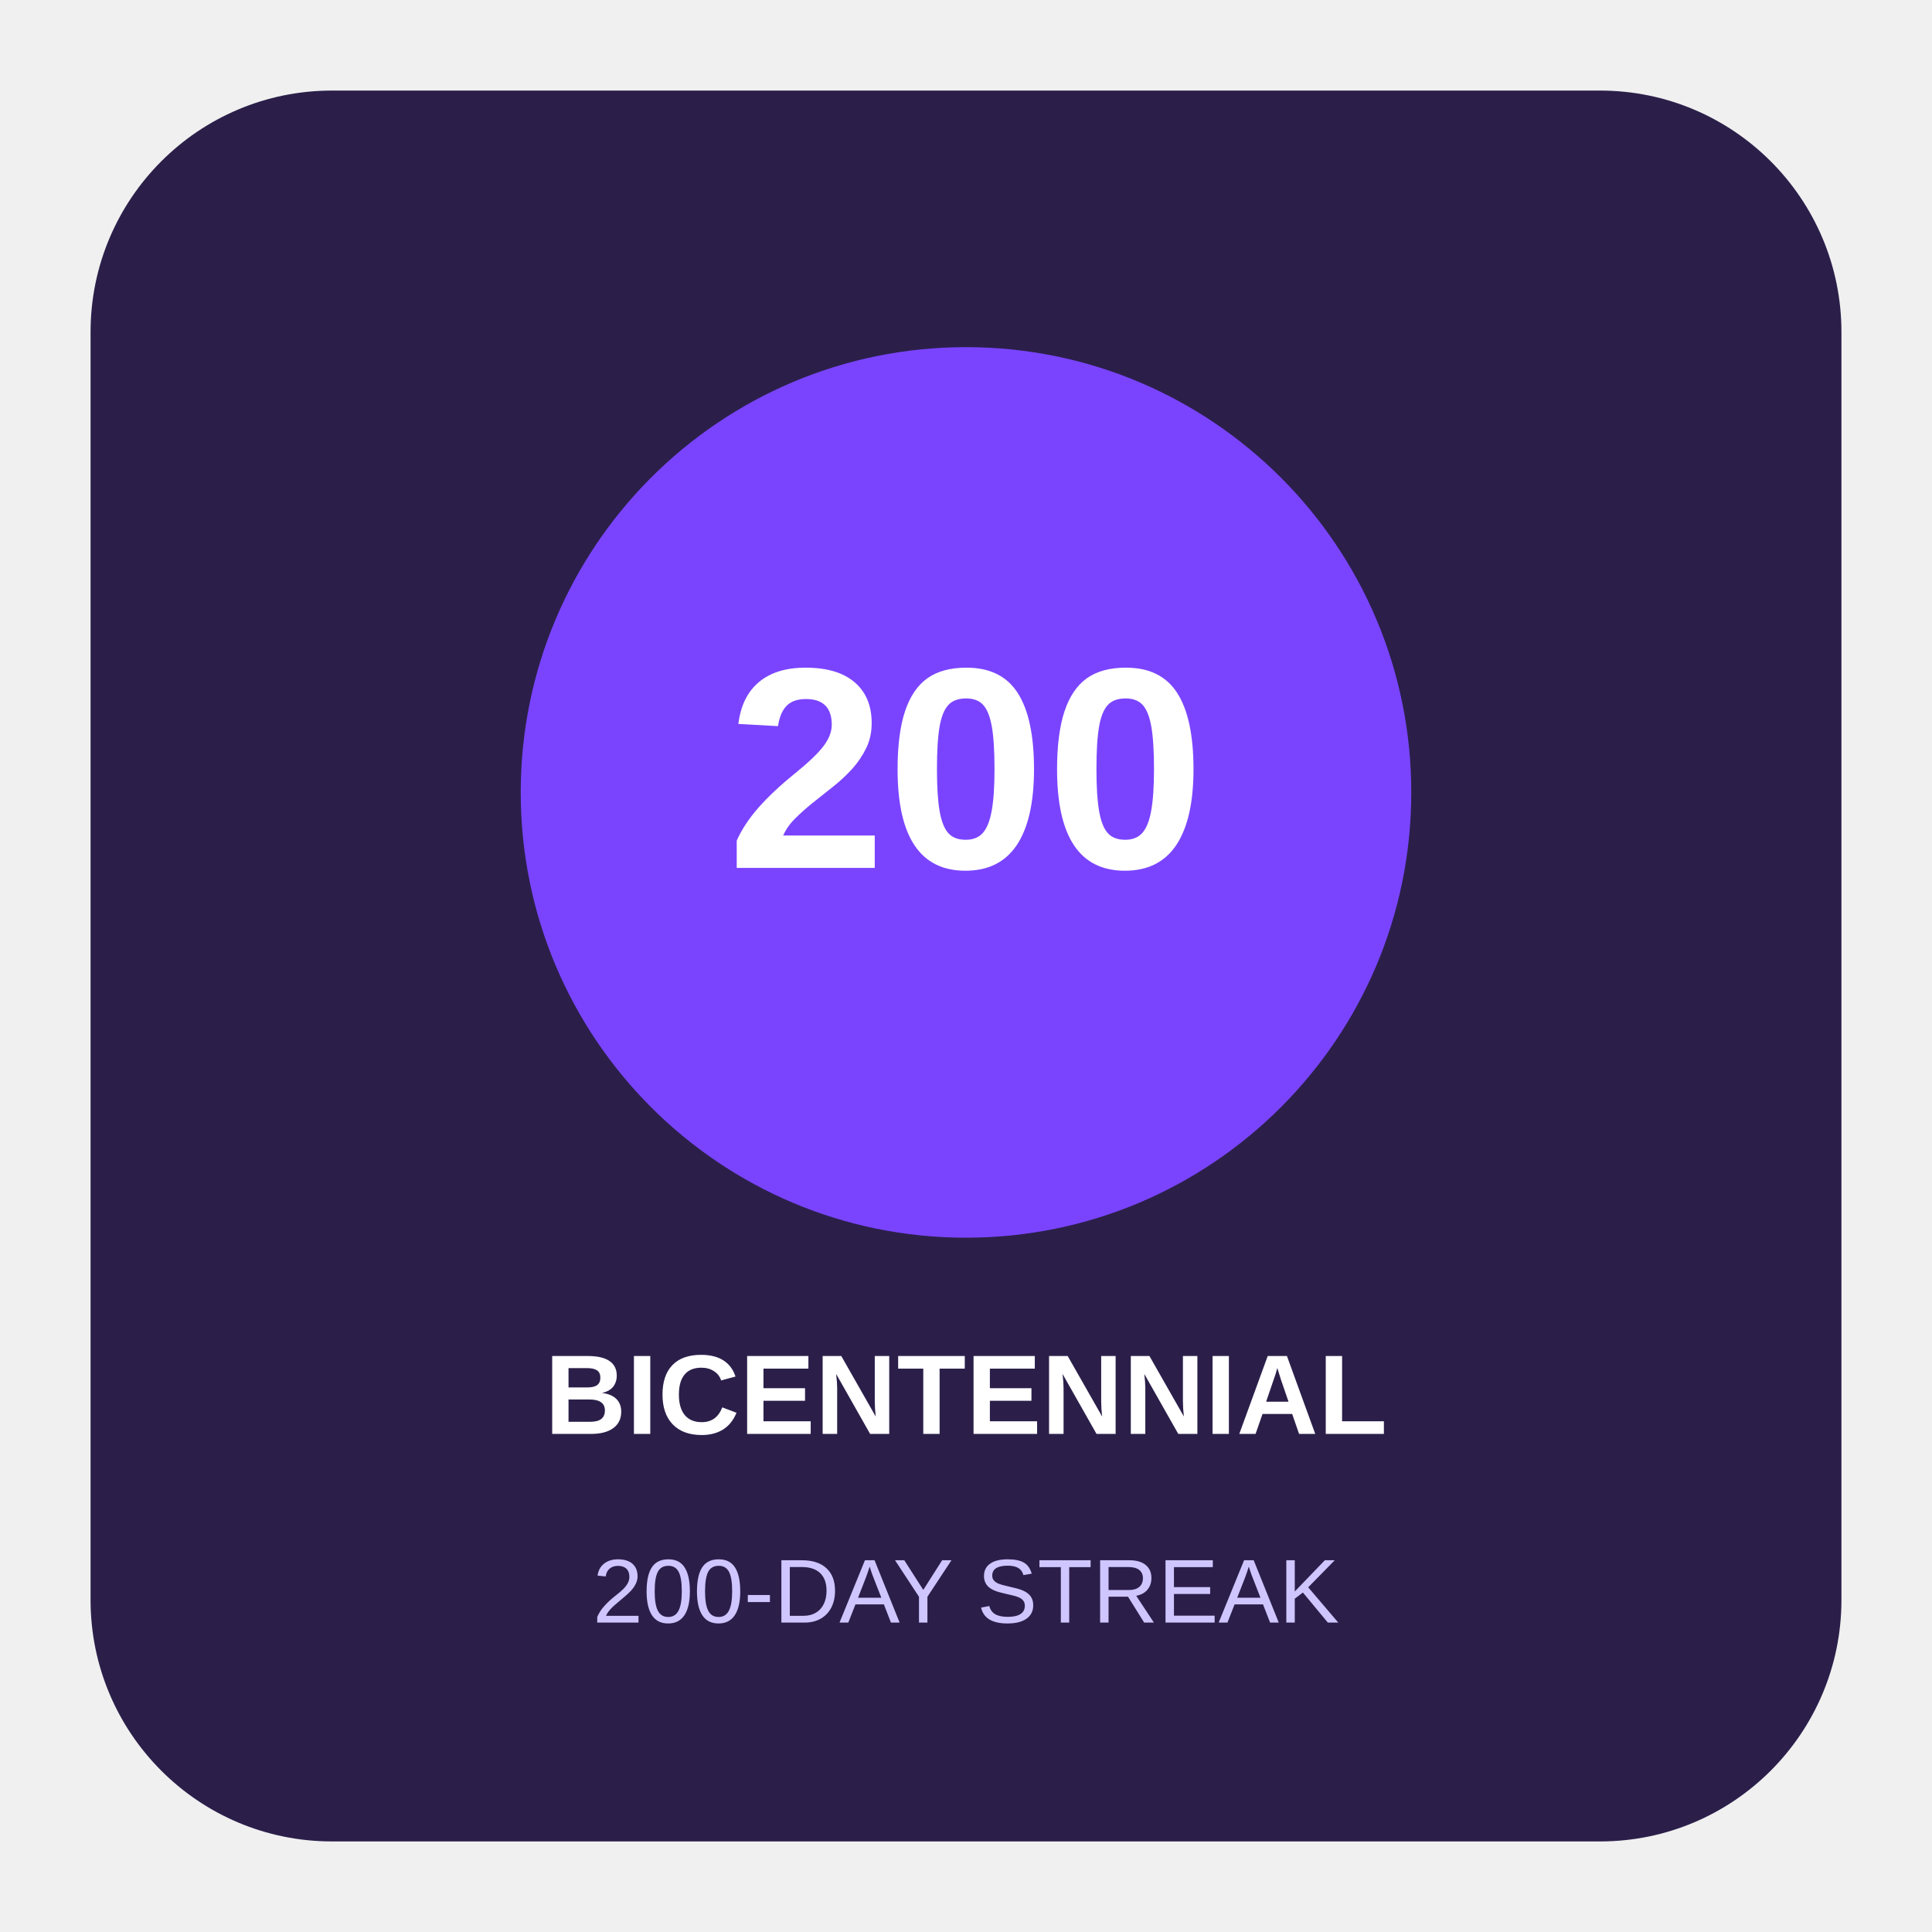
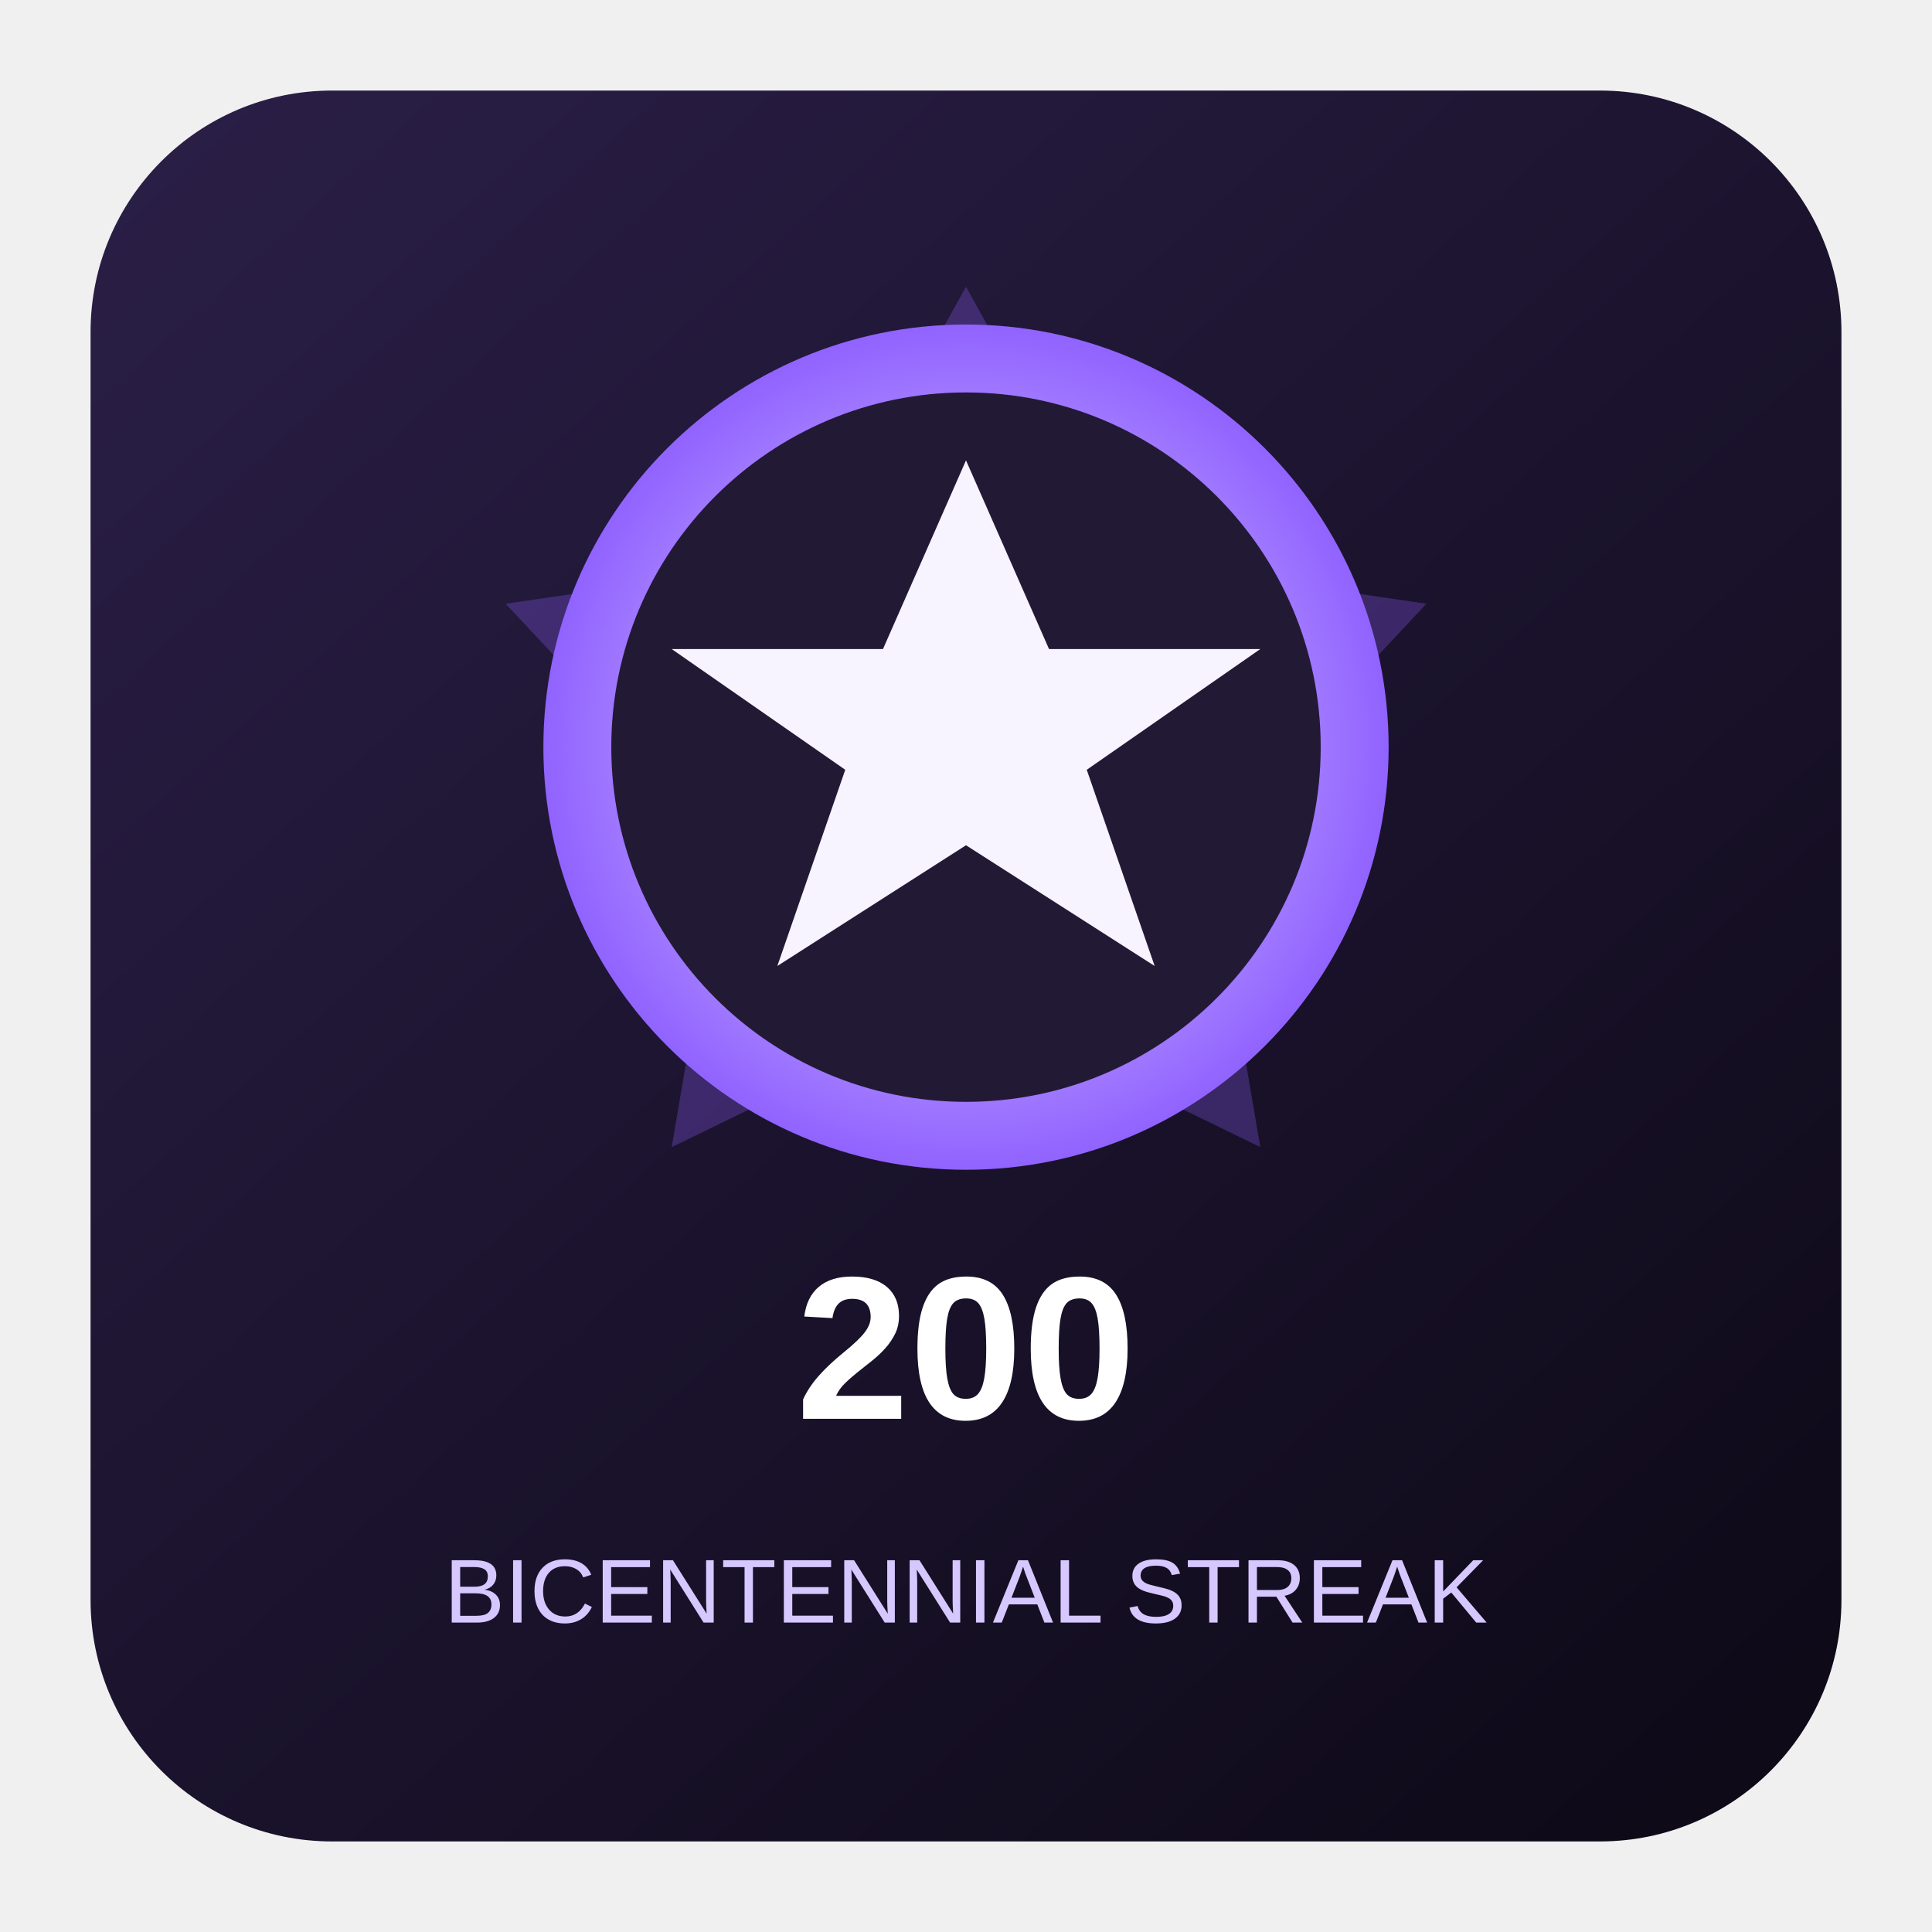
<svg xmlns="http://www.w3.org/2000/svg" width="512" height="512" viewBox="0 0 512 512" fill="none">
  <defs>
-     <linearGradient id="g" x1="60" y1="20" x2="450" y2="492">
-       <stop stop-color="#2B1F4A" />
-       <stop offset="1" stop-color="#0F0B18" />
+     <linearGradient id="bg200" x1="48" y1="26" x2="468" y2="490" gradientUnits="userSpaceOnUse">
+       <stop stop-color="#2A1E46" />
+       <stop offset="1" stop-color="#0D0916" />
    </linearGradient>
+     <radialGradient id="core200" cx="0" cy="0" r="1" gradientUnits="userSpaceOnUse" gradientTransform="translate(256 198) rotate(90) scale(142)">
+       <stop stop-color="#E7DBFF" />
+       <stop offset="1" stop-color="#7A44FF" />
+     </radialGradient>
  </defs>
-   <rect x="24" y="24" width="464" height="464" rx="64" fill="url(#g)" />
-   <circle cx="256" cy="210" r="118" fill="#7A44FF" />
-   <text x="256" y="230" text-anchor="middle" fill="white" font-family="Arial" font-size="76" font-weight="700">200</text>
-   <text x="256" y="380" text-anchor="middle" fill="white" font-family="Arial" font-size="30" font-weight="700">BICENTENNIAL</text>
-   <text x="256" y="430" text-anchor="middle" fill="#CFC6FF" font-family="Arial" font-size="24">200-DAY STREAK</text>
+   <rect x="24" y="24" width="464" height="464" rx="64" fill="url(#bg200)" />
+   <path d="M256 76L296 148L378 160L320 222L334 304L256 266L178 304L192 222L134 160L216 148L256 76Z" fill="#8B5CF6" opacity="0.3" />
+   <circle cx="256" cy="198" r="112" fill="url(#core200)" />
+   <circle cx="256" cy="198" r="94" fill="#221935" />
+   <path d="M256 122L278 172H334L288 204L306 256L256 224L206 256L224 204L178 172H234L256 122Z" fill="#F7F3FF" />
+   <text x="256" y="376" text-anchor="middle" fill="white" font-family="Arial" font-size="54" font-weight="700">200</text>
+   <text x="256" y="430" text-anchor="middle" fill="#D6C8FF" font-family="Arial" font-size="24">BICENTENNIAL STREAK</text>
</svg>
